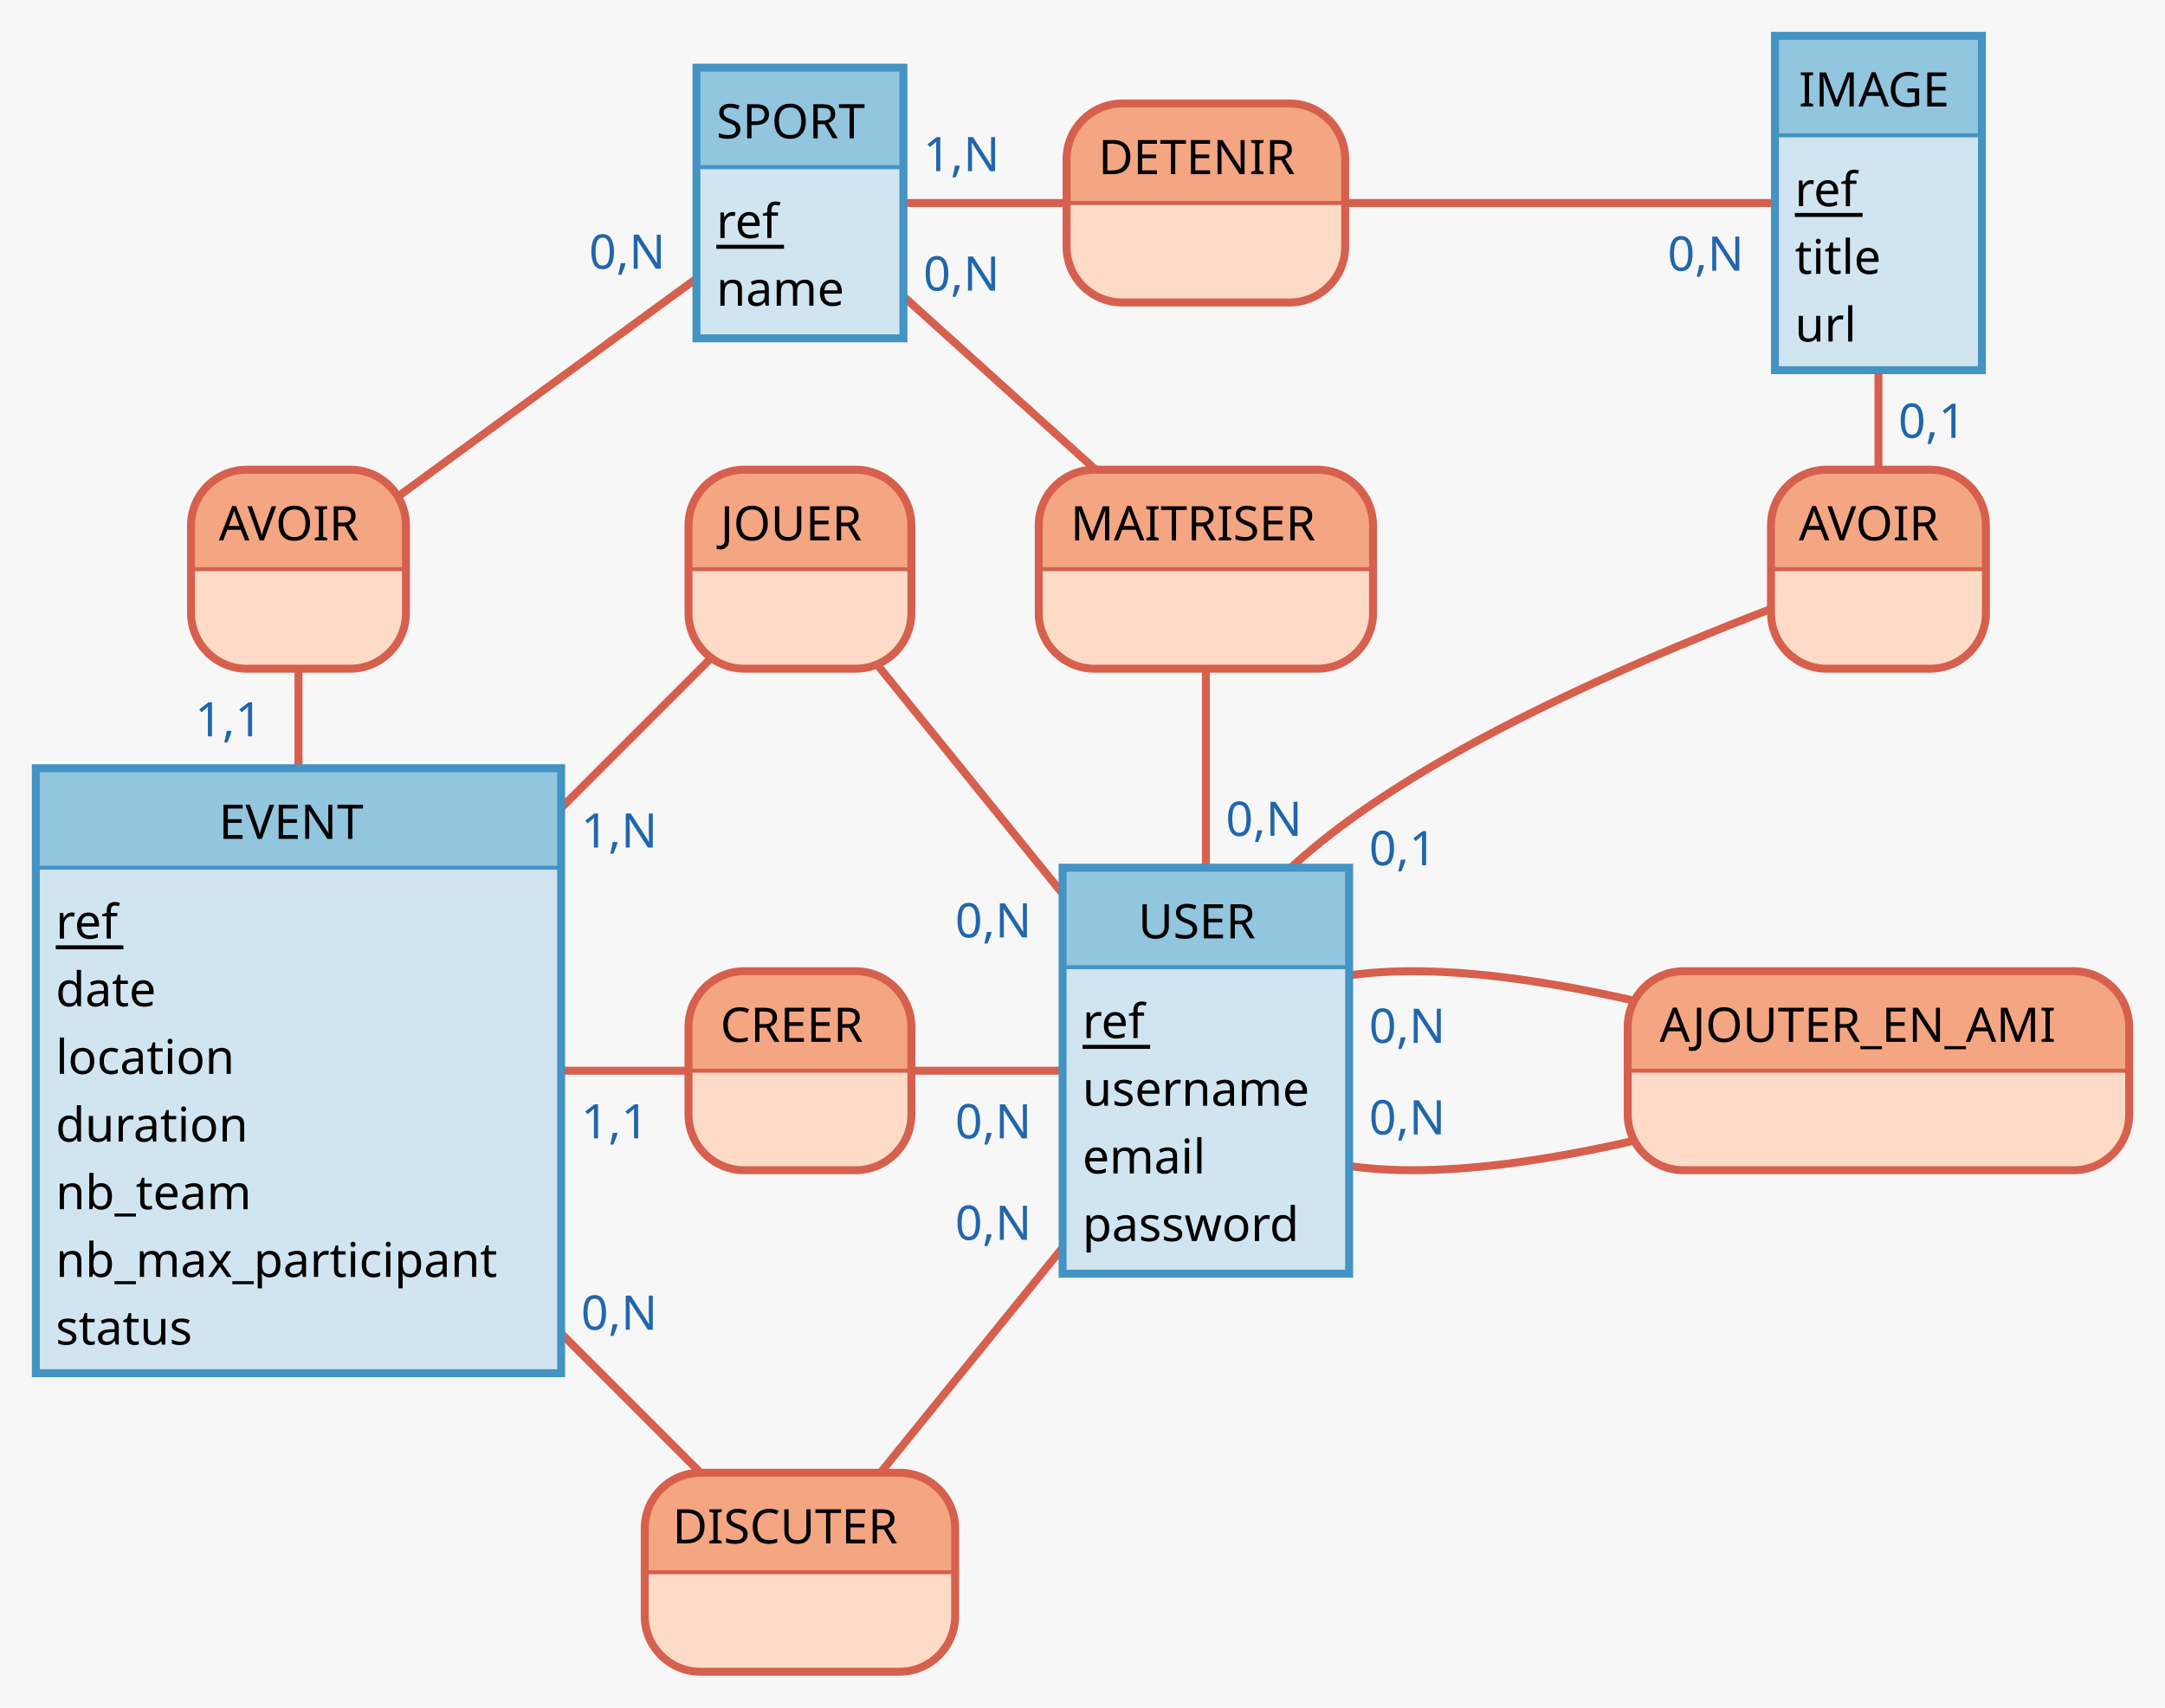
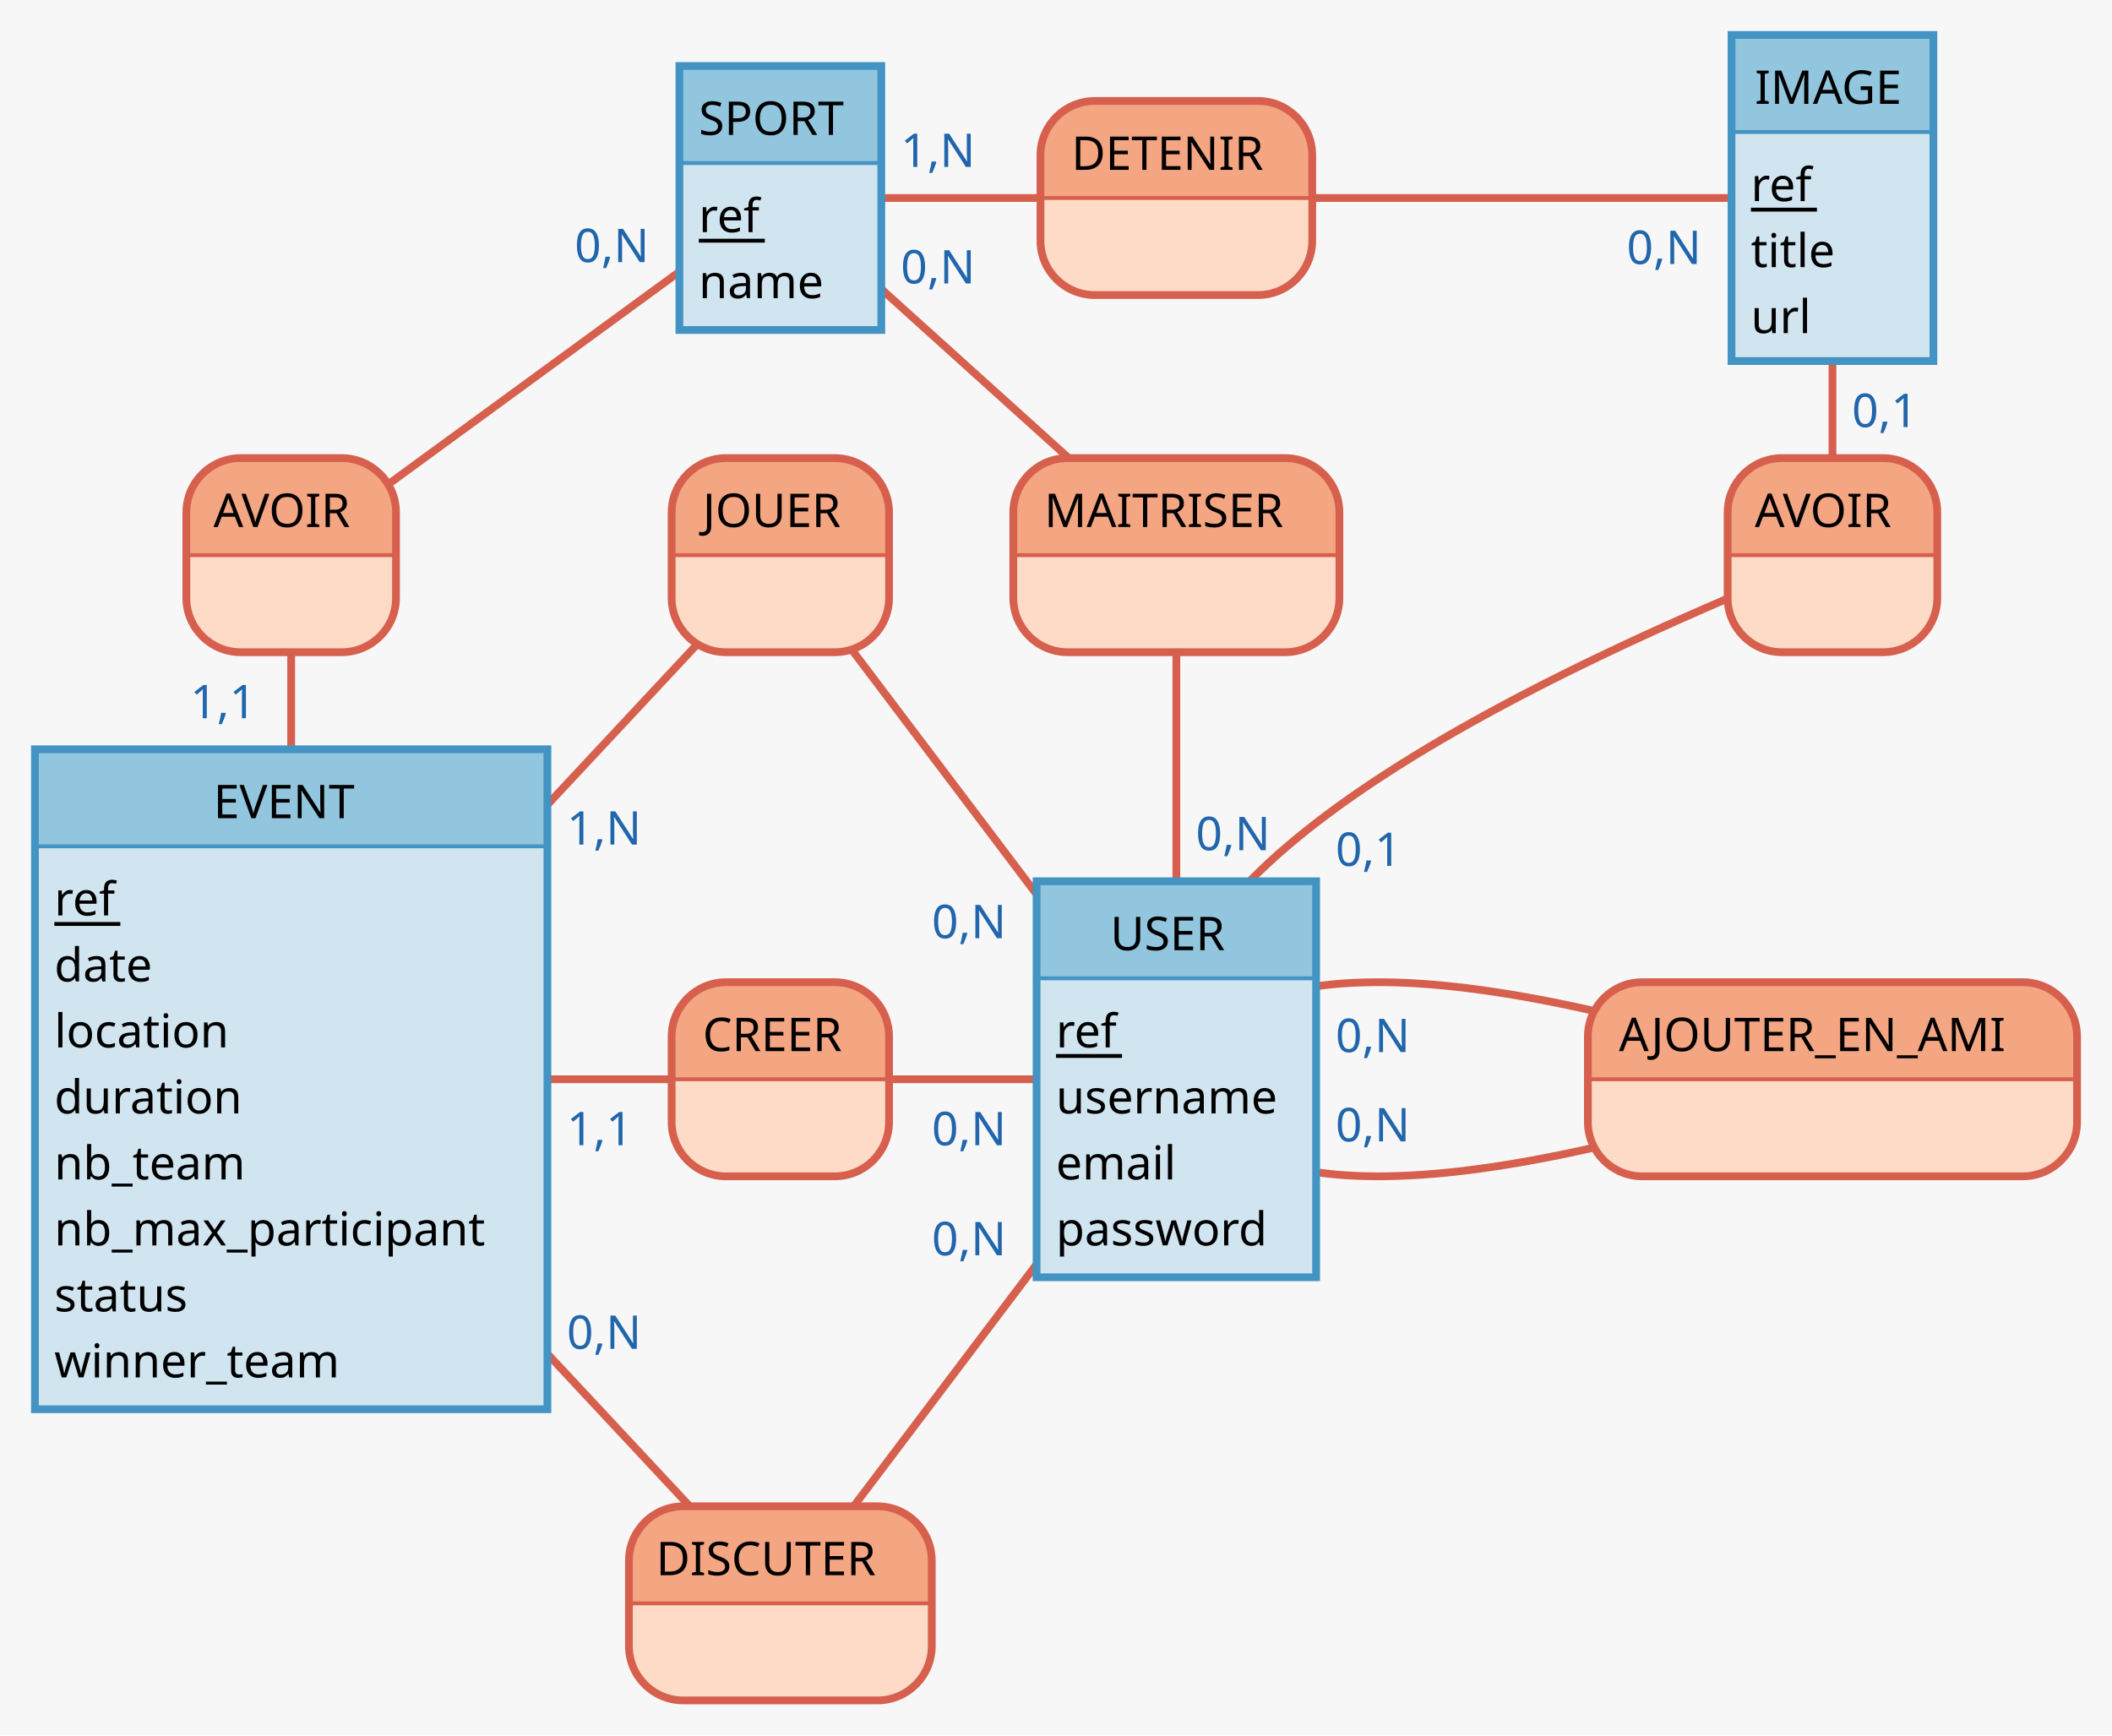
- <svg xmlns="http://www.w3.org/2000/svg" width="544" height="429" viewBox="0 0 544 429">
-   <rect id="frame" x="0" y="0" width="544" height="429" fill="#f7f7f7" stroke="none" stroke-width="0" />
+ <svg xmlns="http://www.w3.org/2000/svg" width="544" height="447" viewBox="0 0 544 447">
+   <rect id="frame" x="0" y="0" width="544" height="447" fill="#f7f7f7" stroke="none" stroke-width="0" />
  <g>
    <line x1="472" y1="51" x2="303" y2="51" stroke="#d6604d" stroke-width="2" />
    <text x="419" y="68" fill="#2166ac" font-family="Verdana" font-size="12">0,N</text>
    <line x1="201" y1="51" x2="303" y2="51" stroke="#d6604d" stroke-width="2" />
    <text x="232" y="43" fill="#2166ac" font-family="Verdana" font-size="12">1,N</text>
    <g>
      <path d="M324 26 a14 14 90 0 1 14 14 V51 h-70 V40 a14 14 90 0 1 14 -14" fill="#f4a582" stroke="#f4a582" stroke-width="0" />
      <path d="M338 51 v11 a14 14 90 0 1 -14 14 H282 a14 14 90 0 1 -14 -14 V51 H70" fill="#fddbc7" stroke="#fddbc7" stroke-width="0" />
      <rect x="268" y="26" width="70" height="50" fill="none" rx="14" stroke="#d6604d" stroke-width="2" />
      <line x1="268" y1="51" x2="338" y2="51" stroke="#d6604d" stroke-width="1" />
      <text x="276" y="43.75" fill="#000" font-family="Verdana" font-size="12">DETENIR</text>
    </g>
  </g>
  <g>
-     <line x1="75" y1="269" x2="75" y2="143" stroke="#d6604d" stroke-width="2" />
+     <line x1="75" y1="278" x2="75" y2="143" stroke="#d6604d" stroke-width="2" />
    <text x="49" y="185" fill="#2166ac" font-family="Verdana" font-size="12">1,1</text>
    <line x1="201" y1="51" x2="75" y2="143" stroke="#d6604d" stroke-width="2" />
    <text x="148" y="67.51" fill="#2166ac" font-family="Verdana" font-size="12">0,N</text>
    <g>
      <path d="M88 118 a14 14 90 0 1 14 14 V143 h-54 V132 a14 14 90 0 1 14 -14" fill="#f4a582" stroke="#f4a582" stroke-width="0" />
      <path d="M102 143 v11 a14 14 90 0 1 -14 14 H62 a14 14 90 0 1 -14 -14 V143 H54" fill="#fddbc7" stroke="#fddbc7" stroke-width="0" />
      <rect x="48" y="118" width="54" height="50" fill="none" rx="14" stroke="#d6604d" stroke-width="2" />
      <line x1="48" y1="143" x2="102" y2="143" stroke="#d6604d" stroke-width="1" />
      <text x="55" y="135.75" fill="#000" font-family="Verdana" font-size="12">AVOIR</text>
    </g>
  </g>
  <g>
-     <line x1="75" y1="269" x2="201" y2="143" stroke="#d6604d" stroke-width="2" />
-     <text x="146" y="212.93" fill="#2166ac" font-family="Verdana" font-size="12">1,N</text>
-     <line x1="303" y1="269" x2="201" y2="143" stroke="#d6604d" stroke-width="2" />
-     <text x="240" y="235.51" fill="#2166ac" font-family="Verdana" font-size="12">0,N</text>
+     <line x1="75" y1="278" x2="201" y2="143" stroke="#d6604d" stroke-width="2" />
+     <text x="146" y="217.56" fill="#2166ac" font-family="Verdana" font-size="12">1,N</text>
+     <line x1="303" y1="278" x2="201" y2="143" stroke="#d6604d" stroke-width="2" />
+     <text x="240" y="241.66" fill="#2166ac" font-family="Verdana" font-size="12">0,N</text>
    <g>
      <path d="M215 118 a14 14 90 0 1 14 14 V143 h-56 V132 a14 14 90 0 1 14 -14" fill="#f4a582" stroke="#f4a582" stroke-width="0" />
      <path d="M229 143 v11 a14 14 90 0 1 -14 14 H187 a14 14 90 0 1 -14 -14 V143 H56" fill="#fddbc7" stroke="#fddbc7" stroke-width="0" />
      <rect x="173" y="118" width="56" height="50" fill="none" rx="14" stroke="#d6604d" stroke-width="2" />
      <line x1="173" y1="143" x2="229" y2="143" stroke="#d6604d" stroke-width="1" />
      <text x="181" y="135.75" fill="#000" font-family="Verdana" font-size="12">JOUER</text>
    </g>
  </g>
  <g>
    <line x1="201" y1="51" x2="303" y2="143" stroke="#d6604d" stroke-width="2" />
    <text x="232" y="73.01" fill="#2166ac" font-family="Verdana" font-size="12">0,N</text>
-     <line x1="303" y1="269" x2="303" y2="143" stroke="#d6604d" stroke-width="2" />
-     <text x="308" y="210" fill="#2166ac" font-family="Verdana" font-size="12">0,N</text>
+     <line x1="303" y1="278" x2="303" y2="143" stroke="#d6604d" stroke-width="2" />
+     <text x="308" y="219" fill="#2166ac" font-family="Verdana" font-size="12">0,N</text>
    <g>
      <path d="M331 118 a14 14 90 0 1 14 14 V143 h-84 V132 a14 14 90 0 1 14 -14" fill="#f4a582" stroke="#f4a582" stroke-width="0" />
      <path d="M345 143 v11 a14 14 90 0 1 -14 14 H275 a14 14 90 0 1 -14 -14 V143 H84" fill="#fddbc7" stroke="#fddbc7" stroke-width="0" />
      <rect x="261" y="118" width="84" height="50" fill="none" rx="14" stroke="#d6604d" stroke-width="2" />
      <line x1="261" y1="143" x2="345" y2="143" stroke="#d6604d" stroke-width="1" />
      <text x="269" y="135.75" fill="#000" font-family="Verdana" font-size="12">MAITRISER</text>
    </g>
  </g>
  <g>
    <line x1="472" y1="51" x2="472" y2="143" stroke="#d6604d" stroke-width="2" />
    <text x="477" y="110" fill="#2166ac" font-family="Verdana" font-size="12">0,1</text>
-     <path d="M303 269 C292.28 228.88 348.61 186.88 472 143" fill="none" stroke="#d6604d" stroke-width="2" />
-     <text x="344" y="217.37" fill="#2166ac" font-family="Verdana" font-size="12">0,1</text>
+     <path d="M303 278 C291.07 237.77 347.4 192.77 472 143" fill="none" stroke="#d6604d" stroke-width="2" />
+     <text x="344" y="223.04" fill="#2166ac" font-family="Verdana" font-size="12">0,1</text>
    <g>
      <path d="M485 118 a14 14 90 0 1 14 14 V143 h-54 V132 a14 14 90 0 1 14 -14" fill="#f4a582" stroke="#f4a582" stroke-width="0" />
      <path d="M499 143 v11 a14 14 90 0 1 -14 14 H459 a14 14 90 0 1 -14 -14 V143 H54" fill="#fddbc7" stroke="#fddbc7" stroke-width="0" />
      <rect x="445" y="118" width="54" height="50" fill="none" rx="14" stroke="#d6604d" stroke-width="2" />
      <line x1="445" y1="143" x2="499" y2="143" stroke="#d6604d" stroke-width="1" />
      <text x="452" y="135.75" fill="#000" font-family="Verdana" font-size="12">AVOIR</text>
    </g>
  </g>
  <g>
-     <line x1="75" y1="269" x2="201" y2="269" stroke="#d6604d" stroke-width="2" />
-     <text x="146" y="286" fill="#2166ac" font-family="Verdana" font-size="12">1,1</text>
-     <line x1="303" y1="269" x2="201" y2="269" stroke="#d6604d" stroke-width="2" />
-     <text x="240" y="286" fill="#2166ac" font-family="Verdana" font-size="12">0,N</text>
+     <line x1="75" y1="278" x2="201" y2="278" stroke="#d6604d" stroke-width="2" />
+     <text x="146" y="295" fill="#2166ac" font-family="Verdana" font-size="12">1,1</text>
+     <line x1="303" y1="278" x2="201" y2="278" stroke="#d6604d" stroke-width="2" />
+     <text x="240" y="295" fill="#2166ac" font-family="Verdana" font-size="12">0,N</text>
    <g>
-       <path d="M215 244 a14 14 90 0 1 14 14 V269 h-56 V258 a14 14 90 0 1 14 -14" fill="#f4a582" stroke="#f4a582" stroke-width="0" />
-       <path d="M229 269 v11 a14 14 90 0 1 -14 14 H187 a14 14 90 0 1 -14 -14 V269 H56" fill="#fddbc7" stroke="#fddbc7" stroke-width="0" />
-       <rect x="173" y="244" width="56" height="50" fill="none" rx="14" stroke="#d6604d" stroke-width="2" />
-       <line x1="173" y1="269" x2="229" y2="269" stroke="#d6604d" stroke-width="1" />
-       <text x="181" y="261.75" fill="#000" font-family="Verdana" font-size="12">CREER</text>
+       <path d="M215 253 a14 14 90 0 1 14 14 V278 h-56 V267 a14 14 90 0 1 14 -14" fill="#f4a582" stroke="#f4a582" stroke-width="0" />
+       <path d="M229 278 v11 a14 14 90 0 1 -14 14 H187 a14 14 90 0 1 -14 -14 V278 H56" fill="#fddbc7" stroke="#fddbc7" stroke-width="0" />
+       <rect x="173" y="253" width="56" height="50" fill="none" rx="14" stroke="#d6604d" stroke-width="2" />
+       <line x1="173" y1="278" x2="229" y2="278" stroke="#d6604d" stroke-width="1" />
+       <text x="181" y="270.75" fill="#000" font-family="Verdana" font-size="12">CREER</text>
    </g>
  </g>
  <g>
-     <path d="M303 269 C316 235.67 372.33 235.67 472 269" fill="none" stroke="#d6604d" stroke-width="2" />
-     <text x="344" y="262" fill="#2166ac" font-family="Verdana" font-size="12">0,N</text>
-     <path d="M303 269 C316 302.33 372.33 302.33 472 269" fill="none" stroke="#d6604d" stroke-width="2" />
-     <text x="344" y="285" fill="#2166ac" font-family="Verdana" font-size="12">0,N</text>
+     <path d="M303 278 C316 244.67 372.33 244.67 472 278" fill="none" stroke="#d6604d" stroke-width="2" />
+     <text x="344" y="271" fill="#2166ac" font-family="Verdana" font-size="12">0,N</text>
+     <path d="M303 278 C316 311.33 372.33 311.33 472 278" fill="none" stroke="#d6604d" stroke-width="2" />
+     <text x="344" y="294" fill="#2166ac" font-family="Verdana" font-size="12">0,N</text>
    <g>
-       <path d="M521 244 a14 14 90 0 1 14 14 V269 h-126 V258 a14 14 90 0 1 14 -14" fill="#f4a582" stroke="#f4a582" stroke-width="0" />
-       <path d="M535 269 v11 a14 14 90 0 1 -14 14 H423 a14 14 90 0 1 -14 -14 V269 H126" fill="#fddbc7" stroke="#fddbc7" stroke-width="0" />
-       <rect x="409" y="244" width="126" height="50" fill="none" rx="14" stroke="#d6604d" stroke-width="2" />
-       <line x1="409" y1="269" x2="535" y2="269" stroke="#d6604d" stroke-width="1" />
-       <text x="417" y="261.75" fill="#000" font-family="Verdana" font-size="12">AJOUTER_EN_AMI</text>
+       <path d="M521 253 a14 14 90 0 1 14 14 V278 h-126 V267 a14 14 90 0 1 14 -14" fill="#f4a582" stroke="#f4a582" stroke-width="0" />
+       <path d="M535 278 v11 a14 14 90 0 1 -14 14 H423 a14 14 90 0 1 -14 -14 V278 H126" fill="#fddbc7" stroke="#fddbc7" stroke-width="0" />
+       <rect x="409" y="253" width="126" height="50" fill="none" rx="14" stroke="#d6604d" stroke-width="2" />
+       <line x1="409" y1="278" x2="535" y2="278" stroke="#d6604d" stroke-width="1" />
+       <text x="417" y="270.75" fill="#000" font-family="Verdana" font-size="12">AJOUTER_EN_AMI</text>
    </g>
  </g>
  <g>
-     <line x1="75" y1="269" x2="201" y2="395" stroke="#d6604d" stroke-width="2" />
-     <text x="146" y="334.07" fill="#2166ac" font-family="Verdana" font-size="12">0,N</text>
-     <line x1="303" y1="269" x2="201" y2="395" stroke="#d6604d" stroke-width="2" />
-     <text x="240" y="311.49" fill="#2166ac" font-family="Verdana" font-size="12">0,N</text>
+     <line x1="75" y1="278" x2="201" y2="413" stroke="#d6604d" stroke-width="2" />
+     <text x="146" y="347.44" fill="#2166ac" font-family="Verdana" font-size="12">0,N</text>
+     <line x1="303" y1="278" x2="201" y2="413" stroke="#d6604d" stroke-width="2" />
+     <text x="240" y="323.34" fill="#2166ac" font-family="Verdana" font-size="12">0,N</text>
    <g>
-       <path d="M226 370 a14 14 90 0 1 14 14 V395 h-78 V384 a14 14 90 0 1 14 -14" fill="#f4a582" stroke="#f4a582" stroke-width="0" />
-       <path d="M240 395 v11 a14 14 90 0 1 -14 14 H176 a14 14 90 0 1 -14 -14 V395 H78" fill="#fddbc7" stroke="#fddbc7" stroke-width="0" />
-       <rect x="162" y="370" width="78" height="50" fill="none" rx="14" stroke="#d6604d" stroke-width="2" />
-       <line x1="162" y1="395" x2="240" y2="395" stroke="#d6604d" stroke-width="1" />
-       <text x="169" y="387.75" fill="#000" font-family="Verdana" font-size="12">DISCUTER</text>
+       <path d="M226 388 a14 14 90 0 1 14 14 V413 h-78 V402 a14 14 90 0 1 14 -14" fill="#f4a582" stroke="#f4a582" stroke-width="0" />
+       <path d="M240 413 v11 a14 14 90 0 1 -14 14 H176 a14 14 90 0 1 -14 -14 V413 H78" fill="#fddbc7" stroke="#fddbc7" stroke-width="0" />
+       <rect x="162" y="388" width="78" height="50" fill="none" rx="14" stroke="#d6604d" stroke-width="2" />
+       <line x1="162" y1="413" x2="240" y2="413" stroke="#d6604d" stroke-width="1" />
+       <text x="169" y="405.75" fill="#000" font-family="Verdana" font-size="12">DISCUTER</text>
    </g>
  </g>
  <g>
    <g>
      <rect x="175" y="17" width="52" height="25" fill="#92c5de" stroke="#92c5de" stroke-width="0" opacity="1" />
      <rect x="175" y="42" width="52" height="43" fill="#d1e5f0" stroke="#d1e5f0" stroke-width="0" opacity="1" />
      <rect x="175" y="17" width="52" height="68" fill="none" stroke="#4393c3" stroke-width="2" opacity="1" />
      <line x1="175" y1="42" x2="227" y2="42" stroke="#4393c3" stroke-width="1" />
    </g>
    <text x="180" y="34.75" fill="#000" font-family="Verdana" font-size="12">SPORT</text>
    <text x="180" y="59.8" fill="#000" font-family="Verdana" font-size="12">ref</text>
    <line x1="180" y1="62" x2="197" y2="62" stroke="#000" stroke-width="1" />
    <text x="180" y="76.8" fill="#000" font-family="Verdana" font-size="12">name</text>
  </g>
  <g>
    <g>
      <rect x="446" y="9" width="52" height="25" fill="#92c5de" stroke="#92c5de" stroke-width="0" opacity="1" />
      <rect x="446" y="34" width="52" height="59" fill="#d1e5f0" stroke="#d1e5f0" stroke-width="0" opacity="1" />
      <rect x="446" y="9" width="52" height="84" fill="none" stroke="#4393c3" stroke-width="2" opacity="1" />
      <line x1="446" y1="34" x2="498" y2="34" stroke="#4393c3" stroke-width="1" />
    </g>
    <text x="452" y="26.75" fill="#000" font-family="Verdana" font-size="12">IMAGE</text>
    <text x="451" y="51.8" fill="#000" font-family="Verdana" font-size="12">ref</text>
    <line x1="451" y1="54" x2="468" y2="54" stroke="#000" stroke-width="1" />
    <text x="451" y="68.8" fill="#000" font-family="Verdana" font-size="12">title</text>
    <text x="451" y="85.8" fill="#000" font-family="Verdana" font-size="12">url</text>
  </g>
  <g>
    <g>
      <rect x="9" y="193" width="132" height="25" fill="#92c5de" stroke="#92c5de" stroke-width="0" opacity="1" />
-       <rect x="9" y="218" width="132" height="127" fill="#d1e5f0" stroke="#d1e5f0" stroke-width="0" opacity="1" />
-       <rect x="9" y="193" width="132" height="152" fill="none" stroke="#4393c3" stroke-width="2" opacity="1" />
+       <rect x="9" y="218" width="132" height="145" fill="#d1e5f0" stroke="#d1e5f0" stroke-width="0" opacity="1" />
+       <rect x="9" y="193" width="132" height="170" fill="none" stroke="#4393c3" stroke-width="2" opacity="1" />
      <line x1="9" y1="218" x2="141" y2="218" stroke="#4393c3" stroke-width="1" />
    </g>
    <text x="55" y="210.75" fill="#000" font-family="Verdana" font-size="12">EVENT</text>
    <text x="14" y="235.8" fill="#000" font-family="Verdana" font-size="12">ref</text>
    <line x1="14" y1="238" x2="31" y2="238" stroke="#000" stroke-width="1" />
    <text x="14" y="252.8" fill="#000" font-family="Verdana" font-size="12">date</text>
    <text x="14" y="269.8" fill="#000" font-family="Verdana" font-size="12">location</text>
    <text x="14" y="286.8" fill="#000" font-family="Verdana" font-size="12">duration</text>
    <text x="14" y="303.8" fill="#000" font-family="Verdana" font-size="12">nb_team</text>
    <text x="14" y="320.8" fill="#000" font-family="Verdana" font-size="12">nb_max_participant</text>
    <text x="14" y="337.8" fill="#000" font-family="Verdana" font-size="12">status</text>
+     <text x="14" y="354.8" fill="#000" font-family="Verdana" font-size="12">winner_team</text>
  </g>
  <g>
    <g>
-       <rect x="267" y="218" width="72" height="25" fill="#92c5de" stroke="#92c5de" stroke-width="0" opacity="1" />
-       <rect x="267" y="243" width="72" height="77" fill="#d1e5f0" stroke="#d1e5f0" stroke-width="0" opacity="1" />
-       <rect x="267" y="218" width="72" height="102" fill="none" stroke="#4393c3" stroke-width="2" opacity="1" />
-       <line x1="267" y1="243" x2="339" y2="243" stroke="#4393c3" stroke-width="1" />
+       <rect x="267" y="227" width="72" height="25" fill="#92c5de" stroke="#92c5de" stroke-width="0" opacity="1" />
+       <rect x="267" y="252" width="72" height="77" fill="#d1e5f0" stroke="#d1e5f0" stroke-width="0" opacity="1" />
+       <rect x="267" y="227" width="72" height="102" fill="none" stroke="#4393c3" stroke-width="2" opacity="1" />
+       <line x1="267" y1="252" x2="339" y2="252" stroke="#4393c3" stroke-width="1" />
    </g>
-     <text x="286" y="235.75" fill="#000" font-family="Verdana" font-size="12">USER</text>
-     <text x="272" y="260.8" fill="#000" font-family="Verdana" font-size="12">ref</text>
-     <line x1="272" y1="263" x2="289" y2="263" stroke="#000" stroke-width="1" />
-     <text x="272" y="277.8" fill="#000" font-family="Verdana" font-size="12">username</text>
-     <text x="272" y="294.8" fill="#000" font-family="Verdana" font-size="12">email</text>
-     <text x="272" y="311.8" fill="#000" font-family="Verdana" font-size="12">password</text>
+     <text x="286" y="244.75" fill="#000" font-family="Verdana" font-size="12">USER</text>
+     <text x="272" y="269.8" fill="#000" font-family="Verdana" font-size="12">ref</text>
+     <line x1="272" y1="272" x2="289" y2="272" stroke="#000" stroke-width="1" />
+     <text x="272" y="286.8" fill="#000" font-family="Verdana" font-size="12">username</text>
+     <text x="272" y="303.8" fill="#000" font-family="Verdana" font-size="12">email</text>
+     <text x="272" y="320.8" fill="#000" font-family="Verdana" font-size="12">password</text>
  </g>
</svg>
